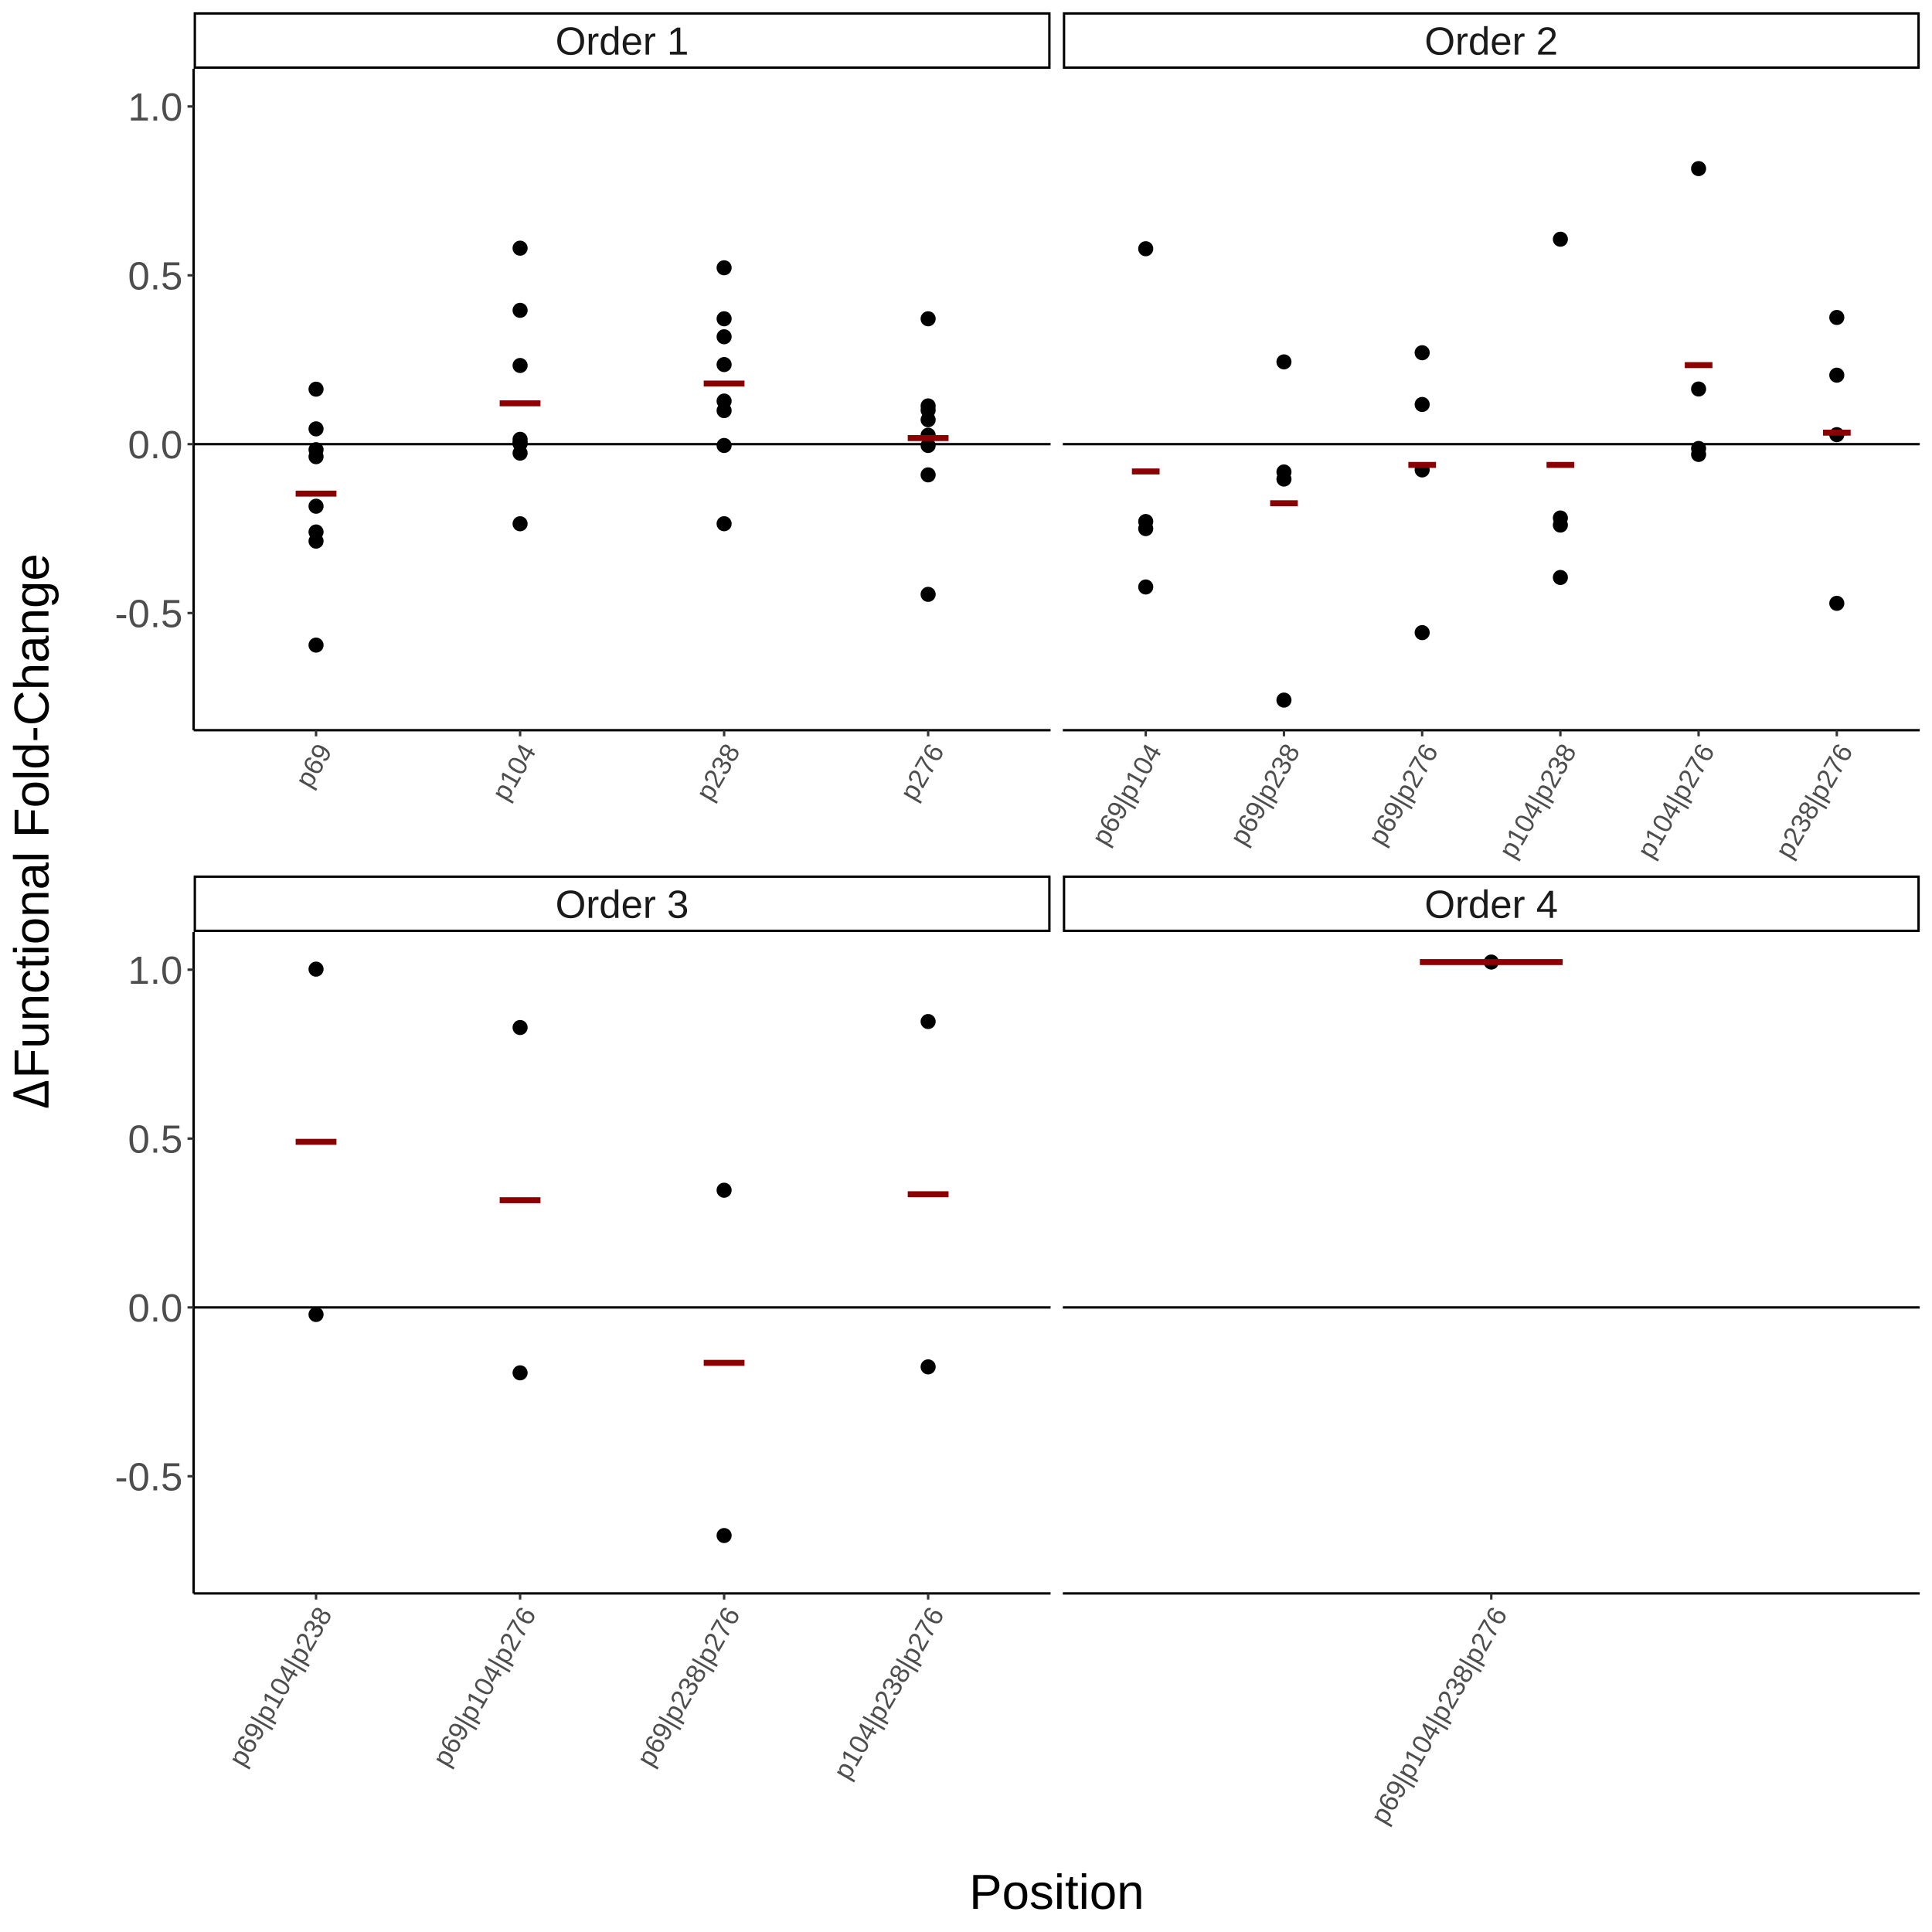
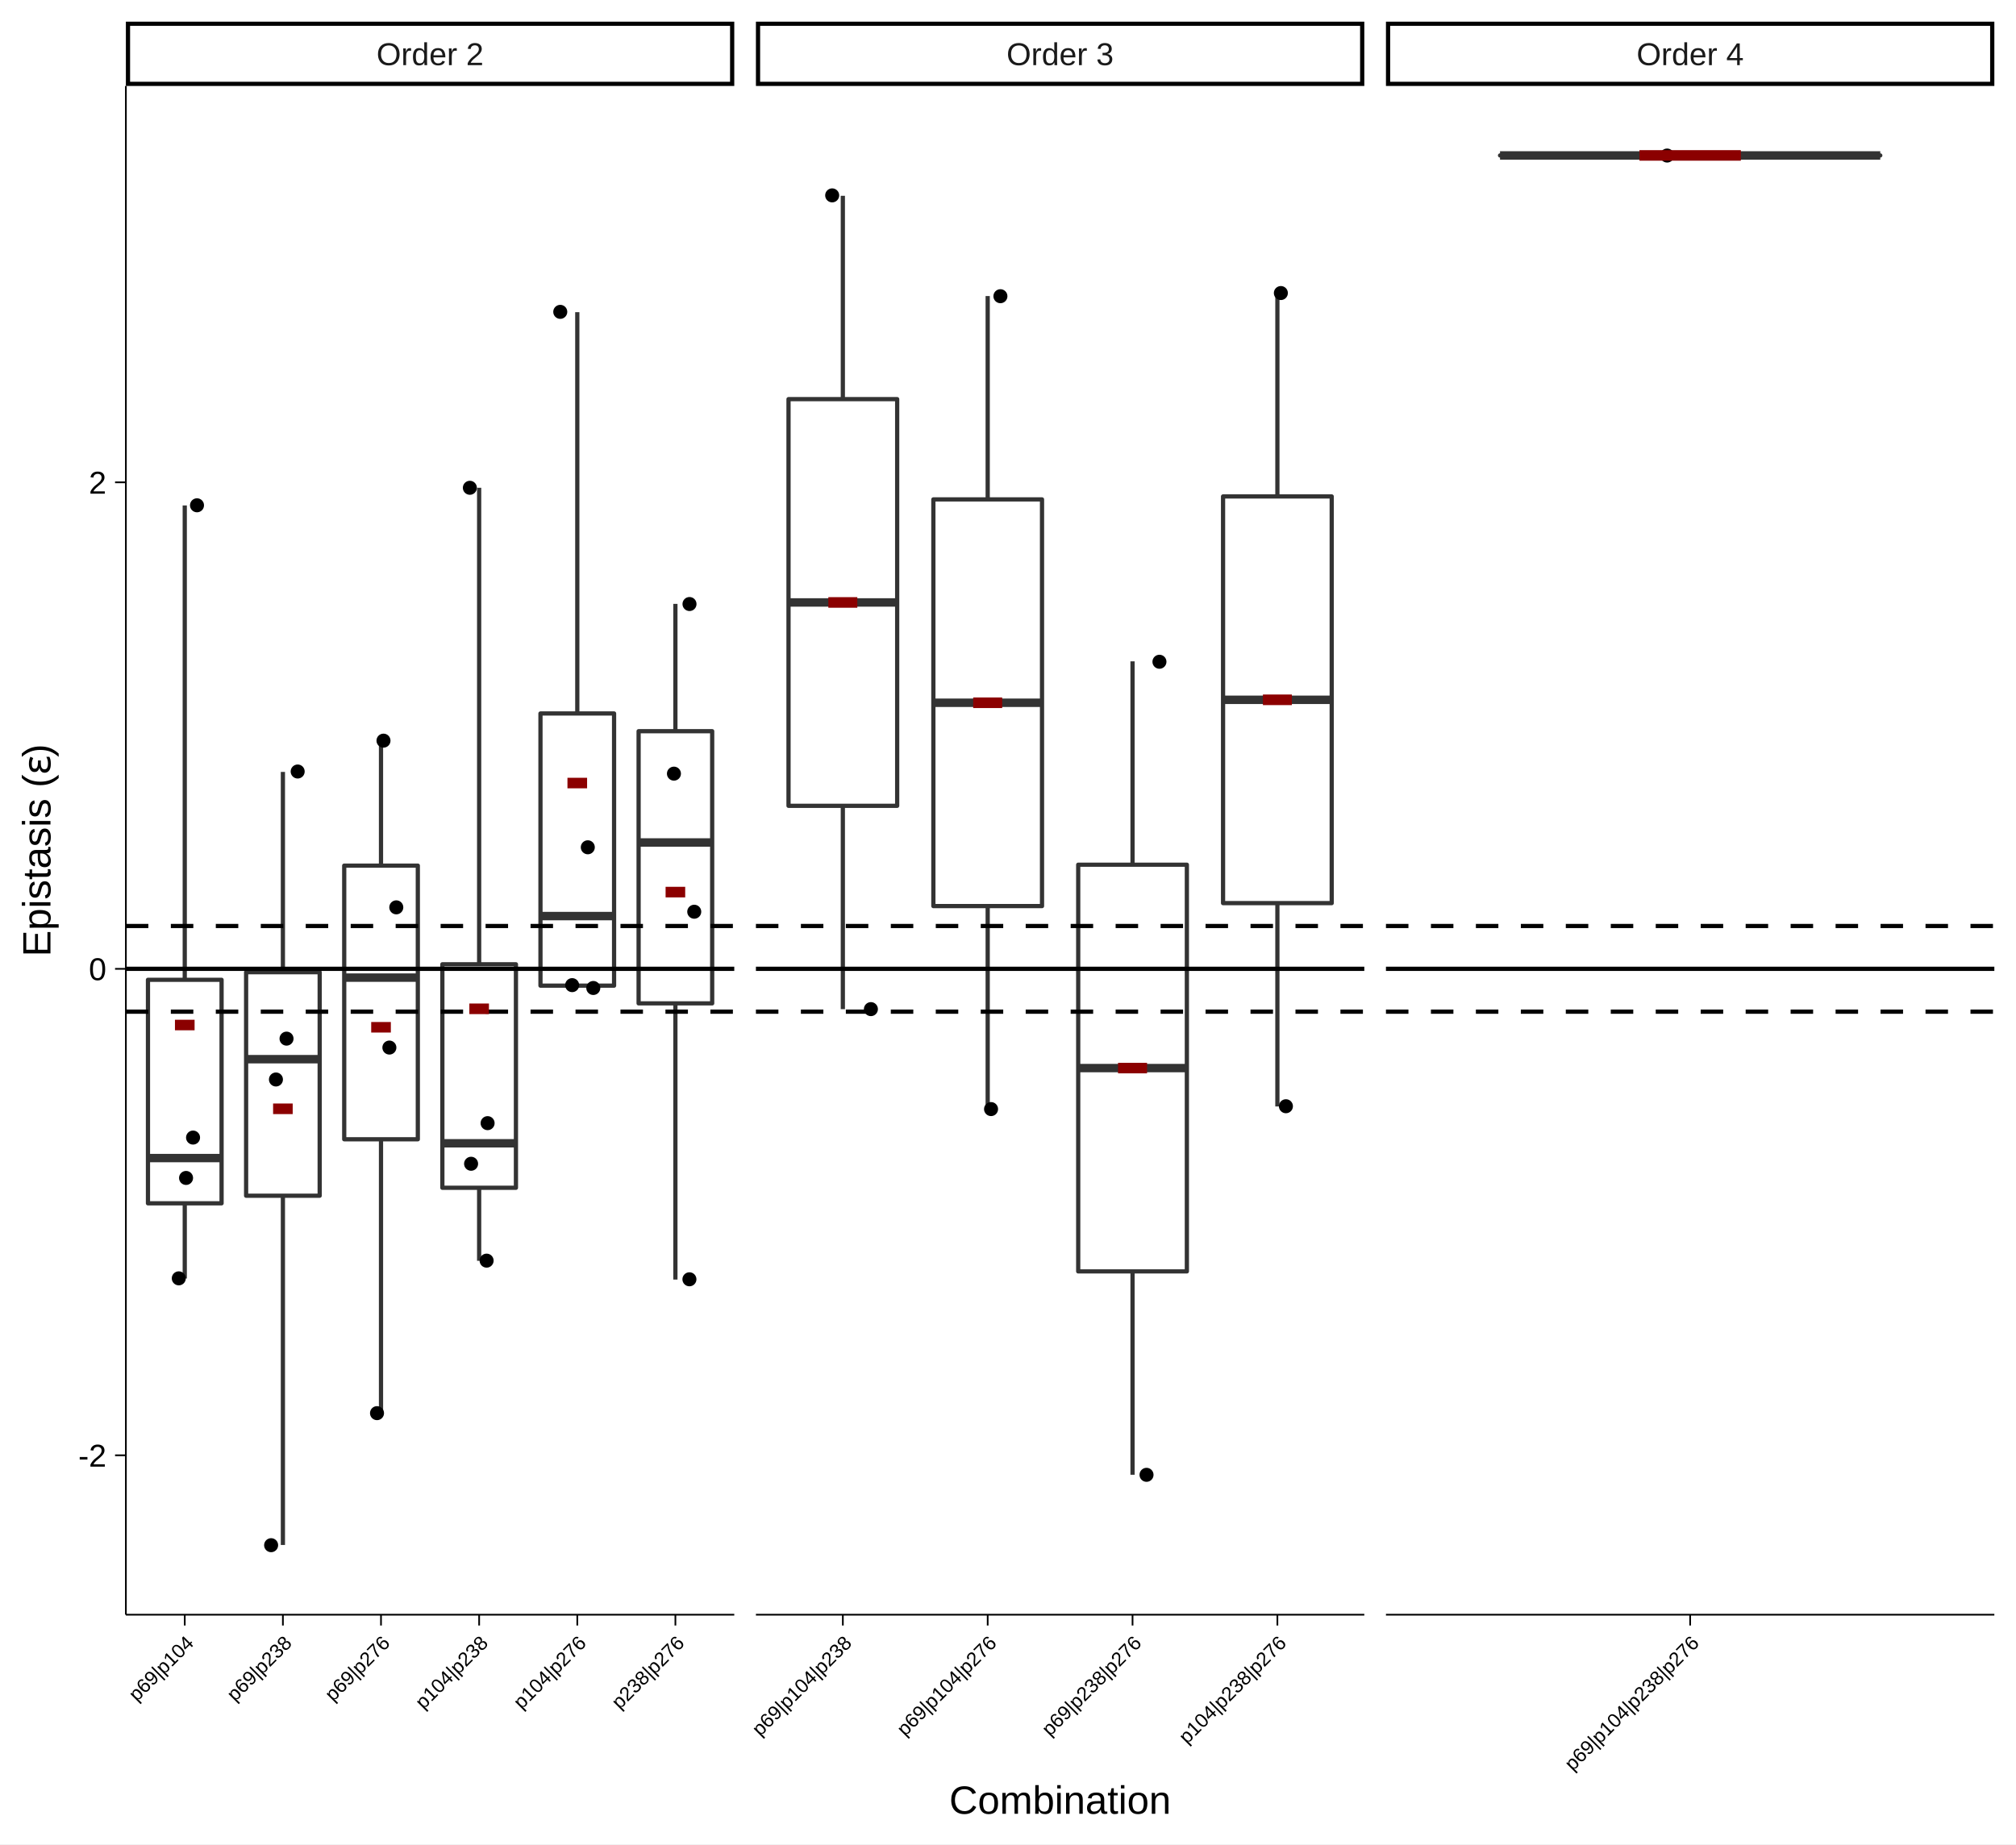
- <svg xmlns="http://www.w3.org/2000/svg" class="svglite" width="864.00pt" height="864.00pt" viewBox="0 0 864.00 864.00">
+ <svg xmlns="http://www.w3.org/2000/svg" class="svglite" width="510.24pt" height="466.77pt" viewBox="0 0 510.24 466.77">
  <defs>
    <style type="text/css">
    .svglite line, .svglite polyline, .svglite polygon, .svglite path, .svglite rect, .svglite circle {
      fill: none;
      stroke: #000000;
      stroke-linecap: round;
      stroke-linejoin: round;
      stroke-miterlimit: 10.00;
    }
  </style>
  </defs>
  <rect width="100%" height="100%" style="stroke: none; fill: #FFFFFF;" />
  <defs>
-     <clipPath id="cpMC4wMHw4NjQuMDB8MC4wMHw4NjQuMDA=">
-       <rect x="0.00" y="0.00" width="864.00" height="864.00" />
-     </clipPath>
-   </defs>
-   <g clip-path="url(#cpMC4wMHw4NjQuMDB8MC4wMHw4NjQuMDA=)">
-     <rect x="0" y="0" width="864.00" height="864.00" style="stroke-width: 1.07; stroke: #FFFFFF; fill: #FFFFFF;" />
-   </g>
-   <defs>
-     <clipPath id="cpODYuNjB8NDY5LjgyfDMwLjc2fDMyNi41NA==">
-       <rect x="86.60" y="30.76" width="383.22" height="295.78" />
-     </clipPath>
-   </defs>
-   <g clip-path="url(#cpODYuNjB8NDY5LjgyfDMwLjc2fDMyNi41NA==)">
-     <rect x="86.60" y="30.76" width="383.22" height="295.78" style="stroke-width: 1.07; stroke: none; fill: #FFFFFF;" />
-     <circle cx="141.34" cy="191.79" r="3.02" style="stroke-width: 0.71; fill: #000000;" />
-     <circle cx="141.34" cy="174.04" r="3.02" style="stroke-width: 0.71; fill: #000000;" />
-     <circle cx="141.34" cy="204.23" r="3.02" style="stroke-width: 0.71; fill: #000000;" />
-     <circle cx="141.34" cy="288.50" r="3.02" style="stroke-width: 0.71; fill: #000000;" />
-     <circle cx="141.34" cy="226.39" r="3.02" style="stroke-width: 0.71; fill: #000000;" />
-     <circle cx="141.34" cy="237.90" r="3.02" style="stroke-width: 0.71; fill: #000000;" />
-     <circle cx="141.34" cy="241.99" r="3.02" style="stroke-width: 0.71; fill: #000000;" />
-     <circle cx="141.34" cy="201.10" r="3.02" style="stroke-width: 0.71; fill: #000000;" />
-     <circle cx="232.59" cy="163.45" r="3.02" style="stroke-width: 0.71; fill: #000000;" />
-     <circle cx="232.59" cy="138.78" r="3.02" style="stroke-width: 0.71; fill: #000000;" />
-     <circle cx="232.59" cy="196.46" r="3.02" style="stroke-width: 0.71; fill: #000000;" />
-     <circle cx="232.59" cy="198.39" r="3.02" style="stroke-width: 0.71; fill: #000000;" />
-     <circle cx="232.59" cy="198.05" r="3.02" style="stroke-width: 0.71; fill: #000000;" />
-     <circle cx="232.59" cy="202.65" r="3.02" style="stroke-width: 0.71; fill: #000000;" />
-     <circle cx="232.59" cy="234.23" r="3.02" style="stroke-width: 0.71; fill: #000000;" />
-     <circle cx="232.59" cy="110.99" r="3.02" style="stroke-width: 0.71; fill: #000000;" />
-     <circle cx="323.83" cy="150.60" r="3.02" style="stroke-width: 0.71; fill: #000000;" />
-     <circle cx="323.83" cy="119.75" r="3.02" style="stroke-width: 0.71; fill: #000000;" />
-     <circle cx="323.83" cy="183.62" r="3.02" style="stroke-width: 0.71; fill: #000000;" />
-     <circle cx="323.83" cy="179.36" r="3.02" style="stroke-width: 0.71; fill: #000000;" />
-     <circle cx="323.83" cy="163.04" r="3.02" style="stroke-width: 0.71; fill: #000000;" />
-     <circle cx="323.83" cy="234.21" r="3.02" style="stroke-width: 0.71; fill: #000000;" />
-     <circle cx="323.83" cy="199.22" r="3.02" style="stroke-width: 0.71; fill: #000000;" />
-     <circle cx="323.83" cy="142.56" r="3.02" style="stroke-width: 0.71; fill: #000000;" />
-     <circle cx="415.07" cy="212.37" r="3.02" style="stroke-width: 0.71; fill: #000000;" />
-     <circle cx="415.07" cy="181.52" r="3.02" style="stroke-width: 0.71; fill: #000000;" />
-     <circle cx="415.07" cy="187.71" r="3.02" style="stroke-width: 0.71; fill: #000000;" />
-     <circle cx="415.07" cy="183.45" r="3.02" style="stroke-width: 0.71; fill: #000000;" />
-     <circle cx="415.07" cy="194.62" r="3.02" style="stroke-width: 0.71; fill: #000000;" />
-     <circle cx="415.07" cy="265.80" r="3.02" style="stroke-width: 0.71; fill: #000000;" />
-     <circle cx="415.07" cy="199.22" r="3.02" style="stroke-width: 0.71; fill: #000000;" />
-     <circle cx="415.07" cy="142.56" r="3.02" style="stroke-width: 0.71; fill: #000000;" />
-     <line x1="86.60" y1="198.63" x2="469.82" y2="198.63" style="stroke-width: 1.07; stroke-linecap: butt;" />
-     <line x1="132.22" y1="220.74" x2="150.47" y2="220.74" style="stroke-width: 2.67; stroke: #8B0000; stroke-linecap: butt;" />
-     <line x1="223.46" y1="180.37" x2="241.71" y2="180.37" style="stroke-width: 2.67; stroke: #8B0000; stroke-linecap: butt;" />
-     <line x1="314.71" y1="171.54" x2="332.95" y2="171.54" style="stroke-width: 2.67; stroke: #8B0000; stroke-linecap: butt;" />
-     <line x1="405.95" y1="195.91" x2="424.20" y2="195.91" style="stroke-width: 2.67; stroke: #8B0000; stroke-linecap: butt;" />
-   </g>
-   <g clip-path="url(#cpMC4wMHw4NjQuMDB8MC4wMHw4NjQuMDA=)">
- </g>
-   <defs>
-     <clipPath id="cpODYuNjB8NDY5LjgyfDQxNi44MHw3MTIuNTg=">
-       <rect x="86.60" y="416.80" width="383.22" height="295.78" />
-     </clipPath>
-   </defs>
-   <g clip-path="url(#cpODYuNjB8NDY5LjgyfDQxNi44MHw3MTIuNTg=)">
-     <rect x="86.60" y="416.80" width="383.22" height="295.78" style="stroke-width: 1.07; stroke: none; fill: #FFFFFF;" />
-     <circle cx="141.34" cy="587.85" r="3.02" style="stroke-width: 0.71; fill: #000000;" />
-     <circle cx="141.34" cy="433.41" r="3.02" style="stroke-width: 0.71; fill: #000000;" />
-     <circle cx="232.59" cy="613.94" r="3.02" style="stroke-width: 0.71; fill: #000000;" />
-     <circle cx="232.59" cy="459.51" r="3.02" style="stroke-width: 0.71; fill: #000000;" />
-     <circle cx="323.83" cy="686.70" r="3.02" style="stroke-width: 0.71; fill: #000000;" />
-     <circle cx="323.83" cy="532.27" r="3.02" style="stroke-width: 0.71; fill: #000000;" />
-     <circle cx="415.07" cy="611.27" r="3.02" style="stroke-width: 0.71; fill: #000000;" />
-     <circle cx="415.07" cy="456.84" r="3.02" style="stroke-width: 0.71; fill: #000000;" />
-     <line x1="86.60" y1="584.68" x2="469.82" y2="584.68" style="stroke-width: 1.07; stroke-linecap: butt;" />
-     <line x1="132.22" y1="510.63" x2="150.47" y2="510.63" style="stroke-width: 2.67; stroke: #8B0000; stroke-linecap: butt;" />
-     <line x1="223.46" y1="536.73" x2="241.71" y2="536.73" style="stroke-width: 2.67; stroke: #8B0000; stroke-linecap: butt;" />
-     <line x1="314.71" y1="609.48" x2="332.95" y2="609.48" style="stroke-width: 2.67; stroke: #8B0000; stroke-linecap: butt;" />
-     <line x1="405.95" y1="534.06" x2="424.20" y2="534.06" style="stroke-width: 2.67; stroke: #8B0000; stroke-linecap: butt;" />
-   </g>
-   <g clip-path="url(#cpMC4wMHw4NjQuMDB8MC4wMHw4NjQuMDA=)">
- </g>
-   <defs>
-     <clipPath id="cpNDc1LjMwfDg1OC41MnwzMC43NnwzMjYuNTQ=">
-       <rect x="475.30" y="30.76" width="383.22" height="295.78" />
-     </clipPath>
-   </defs>
-   <g clip-path="url(#cpNDc1LjMwfDg1OC41MnwzMC43NnwzMjYuNTQ=)">
-     <rect x="475.30" y="30.76" width="383.22" height="295.78" style="stroke-width: 1.07; stroke: none; fill: #FFFFFF;" />
-     <circle cx="512.38" cy="233.23" r="3.02" style="stroke-width: 0.71; fill: #000000;" />
-     <circle cx="512.38" cy="262.50" r="3.02" style="stroke-width: 0.71; fill: #000000;" />
-     <circle cx="512.38" cy="236.40" r="3.02" style="stroke-width: 0.71; fill: #000000;" />
-     <circle cx="512.38" cy="111.24" r="3.02" style="stroke-width: 0.71; fill: #000000;" />
-     <circle cx="574.19" cy="211.07" r="3.02" style="stroke-width: 0.71; fill: #000000;" />
-     <circle cx="574.19" cy="313.09" r="3.02" style="stroke-width: 0.71; fill: #000000;" />
-     <circle cx="574.19" cy="214.24" r="3.02" style="stroke-width: 0.71; fill: #000000;" />
-     <circle cx="574.19" cy="161.83" r="3.02" style="stroke-width: 0.71; fill: #000000;" />
-     <circle cx="636.00" cy="180.88" r="3.02" style="stroke-width: 0.71; fill: #000000;" />
-     <circle cx="636.00" cy="282.91" r="3.02" style="stroke-width: 0.71; fill: #000000;" />
-     <circle cx="636.00" cy="210.15" r="3.02" style="stroke-width: 0.71; fill: #000000;" />
-     <circle cx="636.00" cy="157.74" r="3.02" style="stroke-width: 0.71; fill: #000000;" />
-     <circle cx="697.81" cy="231.65" r="3.02" style="stroke-width: 0.71; fill: #000000;" />
-     <circle cx="697.81" cy="258.25" r="3.02" style="stroke-width: 0.71; fill: #000000;" />
-     <circle cx="697.81" cy="234.82" r="3.02" style="stroke-width: 0.71; fill: #000000;" />
-     <circle cx="697.81" cy="106.98" r="3.02" style="stroke-width: 0.71; fill: #000000;" />
-     <circle cx="759.62" cy="173.97" r="3.02" style="stroke-width: 0.71; fill: #000000;" />
-     <circle cx="759.62" cy="200.56" r="3.02" style="stroke-width: 0.71; fill: #000000;" />
-     <circle cx="759.62" cy="203.23" r="3.02" style="stroke-width: 0.71; fill: #000000;" />
-     <circle cx="759.62" cy="75.40" r="3.02" style="stroke-width: 0.71; fill: #000000;" />
-     <circle cx="821.43" cy="167.78" r="3.02" style="stroke-width: 0.71; fill: #000000;" />
-     <circle cx="821.43" cy="194.38" r="3.02" style="stroke-width: 0.71; fill: #000000;" />
-     <circle cx="821.43" cy="269.81" r="3.02" style="stroke-width: 0.71; fill: #000000;" />
-     <circle cx="821.43" cy="141.97" r="3.02" style="stroke-width: 0.71; fill: #000000;" />
-     <line x1="475.30" y1="198.63" x2="858.52" y2="198.63" style="stroke-width: 1.07; stroke-linecap: butt;" />
-     <line x1="506.20" y1="210.84" x2="518.57" y2="210.84" style="stroke-width: 2.67; stroke: #8B0000; stroke-linecap: butt;" />
-     <line x1="568.01" y1="225.06" x2="580.38" y2="225.06" style="stroke-width: 2.67; stroke: #8B0000; stroke-linecap: butt;" />
-     <line x1="629.82" y1="207.92" x2="642.19" y2="207.92" style="stroke-width: 2.67; stroke: #8B0000; stroke-linecap: butt;" />
-     <line x1="691.63" y1="207.92" x2="704.00" y2="207.92" style="stroke-width: 2.67; stroke: #8B0000; stroke-linecap: butt;" />
-     <line x1="753.44" y1="163.29" x2="765.81" y2="163.29" style="stroke-width: 2.67; stroke: #8B0000; stroke-linecap: butt;" />
-     <line x1="815.25" y1="193.48" x2="827.62" y2="193.48" style="stroke-width: 2.67; stroke: #8B0000; stroke-linecap: butt;" />
-   </g>
-   <g clip-path="url(#cpMC4wMHw4NjQuMDB8MC4wMHw4NjQuMDA=)">
- </g>
-   <defs>
-     <clipPath id="cpNDc1LjMwfDg1OC41Mnw0MTYuODB8NzEyLjU4">
-       <rect x="475.30" y="416.80" width="383.22" height="295.78" />
-     </clipPath>
-   </defs>
-   <g clip-path="url(#cpNDc1LjMwfDg1OC41Mnw0MTYuODB8NzEyLjU4)">
-     <rect x="475.30" y="416.80" width="383.22" height="295.78" style="stroke-width: 1.07; stroke: none; fill: #FFFFFF;" />
-     <circle cx="666.91" cy="430.24" r="3.02" style="stroke-width: 0.71; fill: #000000;" />
-     <line x1="475.30" y1="584.68" x2="858.52" y2="584.68" style="stroke-width: 1.07; stroke-linecap: butt;" />
-     <line x1="634.97" y1="430.24" x2="698.84" y2="430.24" style="stroke-width: 2.67; stroke: #8B0000; stroke-linecap: butt;" />
-   </g>
-   <g clip-path="url(#cpMC4wMHw4NjQuMDB8MC4wMHw4NjQuMDA=)">
- </g>
-   <defs>
-     <clipPath id="cpODYuNjB8NDY5LjgyfDM5MS41Mnw0MTYuODA=">
-       <rect x="86.60" y="391.52" width="383.22" height="25.28" />
-     </clipPath>
-   </defs>
-   <g clip-path="url(#cpODYuNjB8NDY5LjgyfDM5MS41Mnw0MTYuODA=)">
-     <rect x="86.60" y="391.52" width="383.22" height="25.28" style="stroke-width: 2.13; fill: #FFFFFF;" />
-     <text x="278.21" y="410.47" text-anchor="middle" style="font-size: 17.60px; fill: #1A1A1A; font-family: Arial;" textLength="59.65px" lengthAdjust="spacingAndGlyphs">Order 3</text>
-   </g>
-   <g clip-path="url(#cpMC4wMHw4NjQuMDB8MC4wMHw4NjQuMDA=)">
- </g>
-   <defs>
-     <clipPath id="cpNDc1LjMwfDg1OC41MnwzOTEuNTJ8NDE2Ljgw">
-       <rect x="475.30" y="391.52" width="383.22" height="25.28" />
-     </clipPath>
-   </defs>
-   <g clip-path="url(#cpNDc1LjMwfDg1OC41MnwzOTEuNTJ8NDE2Ljgw)">
-     <rect x="475.30" y="391.52" width="383.22" height="25.28" style="stroke-width: 2.13; fill: #FFFFFF;" />
-     <text x="666.91" y="410.47" text-anchor="middle" style="font-size: 17.60px; fill: #1A1A1A; font-family: Arial;" textLength="59.65px" lengthAdjust="spacingAndGlyphs">Order 4</text>
-   </g>
-   <g clip-path="url(#cpMC4wMHw4NjQuMDB8MC4wMHw4NjQuMDA=)">
- </g>
-   <defs>
-     <clipPath id="cpODYuNjB8NDY5LjgyfDUuNDh8MzAuNzY=">
-       <rect x="86.60" y="5.48" width="383.22" height="25.28" />
-     </clipPath>
-   </defs>
-   <g clip-path="url(#cpODYuNjB8NDY5LjgyfDUuNDh8MzAuNzY=)">
-     <rect x="86.60" y="5.48" width="383.22" height="25.28" style="stroke-width: 2.13; fill: #FFFFFF;" />
-     <text x="278.21" y="24.43" text-anchor="middle" style="font-size: 17.60px; fill: #1A1A1A; font-family: Arial;" textLength="59.65px" lengthAdjust="spacingAndGlyphs">Order 1</text>
-   </g>
-   <g clip-path="url(#cpMC4wMHw4NjQuMDB8MC4wMHw4NjQuMDA=)">
- </g>
-   <defs>
-     <clipPath id="cpNDc1LjMwfDg1OC41Mnw1LjQ4fDMwLjc2">
-       <rect x="475.30" y="5.48" width="383.22" height="25.28" />
-     </clipPath>
-   </defs>
-   <g clip-path="url(#cpNDc1LjMwfDg1OC41Mnw1LjQ4fDMwLjc2)">
-     <rect x="475.30" y="5.48" width="383.22" height="25.28" style="stroke-width: 2.13; fill: #FFFFFF;" />
-     <text x="666.91" y="24.43" text-anchor="middle" style="font-size: 17.60px; fill: #1A1A1A; font-family: Arial;" textLength="59.65px" lengthAdjust="spacingAndGlyphs">Order 2</text>
-   </g>
-   <g clip-path="url(#cpMC4wMHw4NjQuMDB8MC4wMHw4NjQuMDA=)">
-     <polyline points="86.60,712.58 469.82,712.58 " style="stroke-width: 1.07; stroke-linecap: butt;" />
-     <polyline points="141.34,715.32 141.34,712.58 " style="stroke-width: 1.07; stroke: #333333; stroke-linecap: butt;" />
-     <polyline points="232.59,715.32 232.59,712.58 " style="stroke-width: 1.07; stroke: #333333; stroke-linecap: butt;" />
-     <polyline points="323.83,715.32 323.83,712.58 " style="stroke-width: 1.07; stroke: #333333; stroke-linecap: butt;" />
-     <polyline points="415.07,715.32 415.07,712.58 " style="stroke-width: 1.07; stroke: #333333; stroke-linecap: butt;" />
-     <text transform="translate(148.80,721.82) rotate(-60)" text-anchor="end" style="font-size: 12.00px; fill: #4D4D4D; font-family: Arial;" textLength="79.65px" lengthAdjust="spacingAndGlyphs">p69|p104|p238</text>
-     <text transform="translate(240.04,721.82) rotate(-60)" text-anchor="end" style="font-size: 12.00px; fill: #4D4D4D; font-family: Arial;" textLength="79.65px" lengthAdjust="spacingAndGlyphs">p69|p104|p276</text>
-     <text transform="translate(331.29,721.82) rotate(-60)" text-anchor="end" style="font-size: 12.00px; fill: #4D4D4D; font-family: Arial;" textLength="79.65px" lengthAdjust="spacingAndGlyphs">p69|p238|p276</text>
-     <text transform="translate(422.53,721.82) rotate(-60)" text-anchor="end" style="font-size: 12.00px; fill: #4D4D4D; font-family: Arial;" textLength="86.33px" lengthAdjust="spacingAndGlyphs">p104|p238|p276</text>
-     <polyline points="475.30,712.58 858.52,712.58 " style="stroke-width: 1.07; stroke-linecap: butt;" />
-     <polyline points="666.91,715.32 666.91,712.58 " style="stroke-width: 1.07; stroke: #333333; stroke-linecap: butt;" />
-     <text transform="translate(674.37,721.82) rotate(-60)" text-anchor="end" style="font-size: 12.00px; fill: #4D4D4D; font-family: Arial;" textLength="109.47px" lengthAdjust="spacingAndGlyphs">p69|p104|p238|p276</text>
-     <polyline points="86.60,326.54 469.82,326.54 " style="stroke-width: 1.07; stroke-linecap: butt;" />
-     <polyline points="141.34,329.28 141.34,326.54 " style="stroke-width: 1.07; stroke: #333333; stroke-linecap: butt;" />
-     <polyline points="232.59,329.28 232.59,326.54 " style="stroke-width: 1.07; stroke: #333333; stroke-linecap: butt;" />
-     <polyline points="323.83,329.28 323.83,326.54 " style="stroke-width: 1.07; stroke: #333333; stroke-linecap: butt;" />
-     <polyline points="415.07,329.28 415.07,326.54 " style="stroke-width: 1.07; stroke: #333333; stroke-linecap: butt;" />
-     <text transform="translate(148.80,335.78) rotate(-60)" text-anchor="end" style="font-size: 12.00px; fill: #4D4D4D; font-family: Arial;" textLength="20.02px" lengthAdjust="spacingAndGlyphs">p69</text>
-     <text transform="translate(240.04,335.78) rotate(-60)" text-anchor="end" style="font-size: 12.00px; fill: #4D4D4D; font-family: Arial;" textLength="26.70px" lengthAdjust="spacingAndGlyphs">p104</text>
-     <text transform="translate(331.29,335.78) rotate(-60)" text-anchor="end" style="font-size: 12.00px; fill: #4D4D4D; font-family: Arial;" textLength="26.70px" lengthAdjust="spacingAndGlyphs">p238</text>
-     <text transform="translate(422.53,335.78) rotate(-60)" text-anchor="end" style="font-size: 12.00px; fill: #4D4D4D; font-family: Arial;" textLength="26.70px" lengthAdjust="spacingAndGlyphs">p276</text>
-     <polyline points="475.30,326.54 858.52,326.54 " style="stroke-width: 1.07; stroke-linecap: butt;" />
-     <polyline points="512.38,329.28 512.38,326.54 " style="stroke-width: 1.07; stroke: #333333; stroke-linecap: butt;" />
-     <polyline points="574.19,329.28 574.19,326.54 " style="stroke-width: 1.07; stroke: #333333; stroke-linecap: butt;" />
-     <polyline points="636.00,329.28 636.00,326.54 " style="stroke-width: 1.07; stroke: #333333; stroke-linecap: butt;" />
-     <polyline points="697.81,329.28 697.81,326.54 " style="stroke-width: 1.07; stroke: #333333; stroke-linecap: butt;" />
-     <polyline points="759.62,329.28 759.62,326.54 " style="stroke-width: 1.07; stroke: #333333; stroke-linecap: butt;" />
-     <polyline points="821.43,329.28 821.43,326.54 " style="stroke-width: 1.07; stroke: #333333; stroke-linecap: butt;" />
-     <text transform="translate(519.84,335.78) rotate(-60)" text-anchor="end" style="font-size: 12.00px; fill: #4D4D4D; font-family: Arial;" textLength="49.84px" lengthAdjust="spacingAndGlyphs">p69|p104</text>
-     <text transform="translate(581.65,335.78) rotate(-60)" text-anchor="end" style="font-size: 12.00px; fill: #4D4D4D; font-family: Arial;" textLength="49.84px" lengthAdjust="spacingAndGlyphs">p69|p238</text>
-     <text transform="translate(643.46,335.78) rotate(-60)" text-anchor="end" style="font-size: 12.00px; fill: #4D4D4D; font-family: Arial;" textLength="49.84px" lengthAdjust="spacingAndGlyphs">p69|p276</text>
-     <text transform="translate(705.27,335.78) rotate(-60)" text-anchor="end" style="font-size: 12.00px; fill: #4D4D4D; font-family: Arial;" textLength="56.51px" lengthAdjust="spacingAndGlyphs">p104|p238</text>
-     <text transform="translate(767.08,335.78) rotate(-60)" text-anchor="end" style="font-size: 12.00px; fill: #4D4D4D; font-family: Arial;" textLength="56.51px" lengthAdjust="spacingAndGlyphs">p104|p276</text>
-     <text transform="translate(828.89,335.78) rotate(-60)" text-anchor="end" style="font-size: 12.00px; fill: #4D4D4D; font-family: Arial;" textLength="56.51px" lengthAdjust="spacingAndGlyphs">p238|p276</text>
-     <polyline points="86.60,326.54 86.60,30.76 " style="stroke-width: 1.07; stroke-linecap: butt;" />
-     <text x="81.67" y="280.46" text-anchor="end" style="font-size: 17.60px; fill: #4D4D4D; font-family: Arial;" textLength="30.32px" lengthAdjust="spacingAndGlyphs">-0.5</text>
-     <text x="81.67" y="204.94" text-anchor="end" style="font-size: 17.60px; fill: #4D4D4D; font-family: Arial;" textLength="24.46px" lengthAdjust="spacingAndGlyphs">0.0</text>
-     <text x="81.67" y="129.43" text-anchor="end" style="font-size: 17.60px; fill: #4D4D4D; font-family: Arial;" textLength="24.46px" lengthAdjust="spacingAndGlyphs">0.5</text>
-     <text x="81.67" y="53.92" text-anchor="end" style="font-size: 17.60px; fill: #4D4D4D; font-family: Arial;" textLength="24.46px" lengthAdjust="spacingAndGlyphs">1.0</text>
-     <polyline points="83.86,274.15 86.60,274.15 " style="stroke-width: 1.07; stroke: #333333; stroke-linecap: butt;" />
-     <polyline points="83.86,198.63 86.60,198.63 " style="stroke-width: 1.07; stroke: #333333; stroke-linecap: butt;" />
-     <polyline points="83.86,123.12 86.60,123.12 " style="stroke-width: 1.07; stroke: #333333; stroke-linecap: butt;" />
-     <polyline points="83.86,47.61 86.60,47.61 " style="stroke-width: 1.07; stroke: #333333; stroke-linecap: butt;" />
-     <polyline points="86.60,712.58 86.60,416.80 " style="stroke-width: 1.07; stroke-linecap: butt;" />
-     <text x="81.67" y="666.50" text-anchor="end" style="font-size: 17.60px; fill: #4D4D4D; font-family: Arial;" textLength="30.32px" lengthAdjust="spacingAndGlyphs">-0.5</text>
-     <text x="81.67" y="590.99" text-anchor="end" style="font-size: 17.60px; fill: #4D4D4D; font-family: Arial;" textLength="24.46px" lengthAdjust="spacingAndGlyphs">0.0</text>
-     <text x="81.67" y="515.48" text-anchor="end" style="font-size: 17.60px; fill: #4D4D4D; font-family: Arial;" textLength="24.46px" lengthAdjust="spacingAndGlyphs">0.5</text>
-     <text x="81.67" y="439.96" text-anchor="end" style="font-size: 17.60px; fill: #4D4D4D; font-family: Arial;" textLength="24.46px" lengthAdjust="spacingAndGlyphs">1.0</text>
-     <polyline points="83.86,660.19 86.60,660.19 " style="stroke-width: 1.07; stroke: #333333; stroke-linecap: butt;" />
-     <polyline points="83.86,584.68 86.60,584.68 " style="stroke-width: 1.07; stroke: #333333; stroke-linecap: butt;" />
-     <polyline points="83.86,509.17 86.60,509.17 " style="stroke-width: 1.07; stroke: #333333; stroke-linecap: butt;" />
-     <polyline points="83.86,433.65 86.60,433.65 " style="stroke-width: 1.07; stroke: #333333; stroke-linecap: butt;" />
-     <text x="472.56" y="853.65" text-anchor="middle" style="font-size: 22.00px; font-family: Arial;" textLength="78.26px" lengthAdjust="spacingAndGlyphs">Position</text>
-     <text transform="translate(21.69,495.79) rotate(-90)" style="font-size: 22.00px; font-family: Symbol;" textLength="13.46px" lengthAdjust="spacingAndGlyphs">Δ</text>
-     <text transform="translate(21.69,482.33) rotate(-90)" style="font-size: 22.00px; font-family: Arial;" textLength="234.78px" lengthAdjust="spacingAndGlyphs">Functional Fold-Change</text>
+     <clipPath id="cpMC4wMHw1MTAuMjR8MC4wMHw0NjYuNzc=">
+       <rect x="0.00" y="0.00" width="510.24" height="466.77" />
+     </clipPath>
+   </defs>
+   <g clip-path="url(#cpMC4wMHw1MTAuMjR8MC4wMHw0NjYuNzc=)">
+     <rect x="0.00" y="0.00" width="510.24" height="466.77" style="stroke-width: 1.07; stroke: #FFFFFF; fill: #FFFFFF;" />
+   </g>
+   <defs>
+     <clipPath id="cpMzEuODZ8MTg1Ljg0fDIxLjc2fDQwOC42OA==">
+       <rect x="31.86" y="21.76" width="153.98" height="386.92" />
+     </clipPath>
+   </defs>
+   <g clip-path="url(#cpMzEuODZ8MTg1Ljg0fDIxLjc2fDQwOC42OA==)">
+     <rect x="31.86" y="21.76" width="153.98" height="386.92" style="stroke-width: 1.07; stroke: none; fill: #FFFFFF;" />
+     <line x1="46.76" y1="247.99" x2="46.76" y2="127.93" style="stroke-width: 1.07; stroke: #333333; stroke-linecap: butt;" />
+     <line x1="46.76" y1="304.56" x2="46.76" y2="323.59" style="stroke-width: 1.07; stroke: #333333; stroke-linecap: butt;" />
+     <polygon points="37.45,247.99 37.45,304.56 56.08,304.56 56.08,247.99 37.45,247.99 " style="stroke-width: 1.07; stroke: #333333; fill: #FFFFFF;" />
+     <line x1="37.45" y1="293.11" x2="56.08" y2="293.11" style="stroke-width: 2.13; stroke: #333333; stroke-linecap: butt;" />
+     <line x1="71.60" y1="246.07" x2="71.60" y2="195.37" style="stroke-width: 1.07; stroke: #333333; stroke-linecap: butt;" />
+     <line x1="71.60" y1="302.64" x2="71.60" y2="391.03" style="stroke-width: 1.07; stroke: #333333; stroke-linecap: butt;" />
+     <polygon points="62.29,246.07 62.29,302.64 80.91,302.64 80.91,246.07 62.29,246.07 " style="stroke-width: 1.07; stroke: #333333; fill: #FFFFFF;" />
+     <line x1="62.29" y1="268.08" x2="80.91" y2="268.08" style="stroke-width: 2.13; stroke: #333333; stroke-linecap: butt;" />
+     <line x1="96.43" y1="219.09" x2="96.43" y2="187.42" style="stroke-width: 1.07; stroke: #333333; stroke-linecap: butt;" />
+     <line x1="96.43" y1="288.35" x2="96.43" y2="357.70" style="stroke-width: 1.07; stroke: #333333; stroke-linecap: butt;" />
+     <polygon points="87.12,219.09 87.12,288.35 105.75,288.35 105.75,219.09 87.12,219.09 " style="stroke-width: 1.07; stroke: #333333; fill: #FFFFFF;" />
+     <line x1="87.12" y1="247.44" x2="105.75" y2="247.44" style="stroke-width: 2.13; stroke: #333333; stroke-linecap: butt;" />
+     <line x1="121.27" y1="244.06" x2="121.27" y2="123.45" style="stroke-width: 1.07; stroke: #333333; stroke-linecap: butt;" />
+     <line x1="121.27" y1="300.63" x2="121.27" y2="319.11" style="stroke-width: 1.07; stroke: #333333; stroke-linecap: butt;" />
+     <polygon points="111.96,244.06 111.96,300.63 130.58,300.63 130.58,244.06 111.96,244.06 " style="stroke-width: 1.07; stroke: #333333; fill: #FFFFFF;" />
+     <line x1="111.96" y1="289.37" x2="130.58" y2="289.37" style="stroke-width: 2.13; stroke: #333333; stroke-linecap: butt;" />
+     <line x1="146.11" y1="180.58" x2="146.11" y2="79.01" style="stroke-width: 1.07; stroke: #333333; stroke-linecap: butt;" />
+     <line x1="146.11" y1="249.47" x2="146.11" y2="250.03" style="stroke-width: 1.07; stroke: #333333; stroke-linecap: butt;" />
+     <polygon points="136.79,180.58 136.79,249.47 155.42,249.47 155.42,180.58 136.79,180.58 " style="stroke-width: 1.07; stroke: #333333; fill: #FFFFFF;" />
+     <line x1="136.79" y1="231.86" x2="155.42" y2="231.86" style="stroke-width: 2.13; stroke: #333333; stroke-linecap: butt;" />
+     <line x1="170.94" y1="185.07" x2="170.94" y2="152.84" style="stroke-width: 1.07; stroke: #333333; stroke-linecap: butt;" />
+     <line x1="170.94" y1="253.95" x2="170.94" y2="323.86" style="stroke-width: 1.07; stroke: #333333; stroke-linecap: butt;" />
+     <polygon points="161.63,185.07 161.63,253.95 180.25,253.95 180.25,185.07 161.63,185.07 " style="stroke-width: 1.07; stroke: #333333; fill: #FFFFFF;" />
+     <line x1="161.63" y1="213.23" x2="180.25" y2="213.23" style="stroke-width: 2.13; stroke: #333333; stroke-linecap: butt;" />
+     <circle cx="48.86" cy="287.92" r="1.42" style="stroke-width: 0.71; fill: #000000;" />
+     <circle cx="45.25" cy="323.55" r="1.42" style="stroke-width: 0.71; fill: #000000;" />
+     <circle cx="47.09" cy="298.14" r="1.42" style="stroke-width: 0.71; fill: #000000;" />
+     <circle cx="49.86" cy="127.89" r="1.42" style="stroke-width: 0.71; fill: #000000;" />
+     <circle cx="72.52" cy="262.88" r="1.42" style="stroke-width: 0.71; fill: #000000;" />
+     <circle cx="68.62" cy="391.09" r="1.42" style="stroke-width: 0.71; fill: #000000;" />
+     <circle cx="69.84" cy="273.22" r="1.42" style="stroke-width: 0.71; fill: #000000;" />
+     <circle cx="75.34" cy="195.27" r="1.42" style="stroke-width: 0.71; fill: #000000;" />
+     <circle cx="100.30" cy="229.65" r="1.42" style="stroke-width: 0.71; fill: #000000;" />
+     <circle cx="95.42" cy="357.67" r="1.42" style="stroke-width: 0.71; fill: #000000;" />
+     <circle cx="98.55" cy="265.14" r="1.42" style="stroke-width: 0.71; fill: #000000;" />
+     <circle cx="97.06" cy="187.46" r="1.42" style="stroke-width: 0.71; fill: #000000;" />
+     <circle cx="123.41" cy="284.27" r="1.42" style="stroke-width: 0.71; fill: #000000;" />
+     <circle cx="123.16" cy="319.07" r="1.42" style="stroke-width: 0.71; fill: #000000;" />
+     <circle cx="119.23" cy="294.55" r="1.42" style="stroke-width: 0.71; fill: #000000;" />
+     <circle cx="118.92" cy="123.46" r="1.42" style="stroke-width: 0.71; fill: #000000;" />
+     <circle cx="148.77" cy="214.45" r="1.42" style="stroke-width: 0.71; fill: #000000;" />
+     <circle cx="144.81" cy="249.34" r="1.42" style="stroke-width: 0.71; fill: #000000;" />
+     <circle cx="150.16" cy="250.06" r="1.42" style="stroke-width: 0.71; fill: #000000;" />
+     <circle cx="141.80" cy="78.93" r="1.42" style="stroke-width: 0.71; fill: #000000;" />
+     <circle cx="170.57" cy="195.81" r="1.42" style="stroke-width: 0.71; fill: #000000;" />
+     <circle cx="175.71" cy="230.76" r="1.42" style="stroke-width: 0.71; fill: #000000;" />
+     <circle cx="174.49" cy="323.79" r="1.42" style="stroke-width: 0.71; fill: #000000;" />
+     <circle cx="174.51" cy="152.88" r="1.42" style="stroke-width: 0.71; fill: #000000;" />
+     <line x1="31.86" y1="245.21" x2="185.84" y2="245.21" style="stroke-width: 1.07; stroke-linecap: butt;" />
+     <line x1="31.86" y1="234.37" x2="185.84" y2="234.37" style="stroke-width: 1.07; stroke-dasharray: 5.69,5.69; stroke-linecap: butt;" />
+     <line x1="31.86" y1="256.05" x2="185.84" y2="256.05" style="stroke-width: 1.07; stroke-dasharray: 5.69,5.69; stroke-linecap: butt;" />
+     <line x1="44.28" y1="259.43" x2="49.25" y2="259.43" style="stroke-width: 2.67; stroke: #8B0000; stroke-linecap: butt;" />
+     <line x1="69.12" y1="280.64" x2="74.08" y2="280.64" style="stroke-width: 2.67; stroke: #8B0000; stroke-linecap: butt;" />
+     <line x1="93.95" y1="260.00" x2="98.92" y2="260.00" style="stroke-width: 2.67; stroke: #8B0000; stroke-linecap: butt;" />
+     <line x1="118.79" y1="255.33" x2="123.75" y2="255.33" style="stroke-width: 2.67; stroke: #8B0000; stroke-linecap: butt;" />
+     <line x1="143.62" y1="198.19" x2="148.59" y2="198.19" style="stroke-width: 2.67; stroke: #8B0000; stroke-linecap: butt;" />
+     <line x1="168.46" y1="225.79" x2="173.42" y2="225.79" style="stroke-width: 2.67; stroke: #8B0000; stroke-linecap: butt;" />
+   </g>
+   <g clip-path="url(#cpMC4wMHw1MTAuMjR8MC4wMHw0NjYuNzc=)">
+ </g>
+   <defs>
+     <clipPath id="cpMTkxLjMyfDM0NS4zMHwyMS43Nnw0MDguNjg=">
+       <rect x="191.32" y="21.76" width="153.98" height="386.92" />
+     </clipPath>
+   </defs>
+   <g clip-path="url(#cpMTkxLjMyfDM0NS4zMHwyMS43Nnw0MDguNjg=)">
+     <rect x="191.32" y="21.76" width="153.98" height="386.92" style="stroke-width: 1.07; stroke: none; fill: #FFFFFF;" />
+     <line x1="213.32" y1="101.02" x2="213.32" y2="49.55" style="stroke-width: 1.07; stroke: #333333; stroke-linecap: butt;" />
+     <line x1="213.32" y1="203.95" x2="213.32" y2="255.42" style="stroke-width: 1.07; stroke: #333333; stroke-linecap: butt;" />
+     <polygon points="199.57,101.02 199.57,203.95 227.07,203.95 227.07,101.02 199.57,101.02 " style="stroke-width: 1.07; stroke: #333333; fill: #FFFFFF;" />
+     <line x1="199.57" y1="152.48" x2="227.07" y2="152.48" style="stroke-width: 2.13; stroke: #333333; stroke-linecap: butt;" />
+     <line x1="249.98" y1="126.40" x2="249.98" y2="74.93" style="stroke-width: 1.07; stroke: #333333; stroke-linecap: butt;" />
+     <line x1="249.98" y1="229.33" x2="249.98" y2="280.80" style="stroke-width: 1.07; stroke: #333333; stroke-linecap: butt;" />
+     <polygon points="236.23,126.40 236.23,229.33 263.73,229.33 263.73,126.40 236.23,126.40 " style="stroke-width: 1.07; stroke: #333333; fill: #FFFFFF;" />
+     <line x1="236.23" y1="177.87" x2="263.73" y2="177.87" style="stroke-width: 2.13; stroke: #333333; stroke-linecap: butt;" />
+     <line x1="286.64" y1="218.86" x2="286.64" y2="167.39" style="stroke-width: 1.07; stroke: #333333; stroke-linecap: butt;" />
+     <line x1="286.64" y1="321.79" x2="286.64" y2="373.26" style="stroke-width: 1.07; stroke: #333333; stroke-linecap: butt;" />
+     <polygon points="272.89,218.86 272.89,321.79 300.39,321.79 300.39,218.86 272.89,218.86 " style="stroke-width: 1.07; stroke: #333333; fill: #FFFFFF;" />
+     <line x1="272.89" y1="270.33" x2="300.39" y2="270.33" style="stroke-width: 2.13; stroke: #333333; stroke-linecap: butt;" />
+     <line x1="323.30" y1="125.65" x2="323.30" y2="74.19" style="stroke-width: 1.07; stroke: #333333; stroke-linecap: butt;" />
+     <line x1="323.30" y1="228.58" x2="323.30" y2="280.05" style="stroke-width: 1.07; stroke: #333333; stroke-linecap: butt;" />
+     <polygon points="309.55,125.65 309.55,228.58 337.05,228.58 337.05,125.65 309.55,125.65 " style="stroke-width: 1.07; stroke: #333333; fill: #FFFFFF;" />
+     <line x1="309.55" y1="177.12" x2="337.05" y2="177.12" style="stroke-width: 2.13; stroke: #333333; stroke-linecap: butt;" />
+     <circle cx="220.42" cy="255.41" r="1.42" style="stroke-width: 0.71; fill: #000000;" />
+     <circle cx="210.62" cy="49.45" r="1.42" style="stroke-width: 0.71; fill: #000000;" />
+     <circle cx="250.83" cy="280.71" r="1.42" style="stroke-width: 0.71; fill: #000000;" />
+     <circle cx="253.20" cy="74.97" r="1.42" style="stroke-width: 0.71; fill: #000000;" />
+     <circle cx="290.18" cy="373.28" r="1.42" style="stroke-width: 0.71; fill: #000000;" />
+     <circle cx="293.45" cy="167.49" r="1.42" style="stroke-width: 0.71; fill: #000000;" />
+     <circle cx="325.46" cy="279.99" r="1.42" style="stroke-width: 0.71; fill: #000000;" />
+     <circle cx="324.18" cy="74.17" r="1.42" style="stroke-width: 0.71; fill: #000000;" />
+     <line x1="191.32" y1="245.21" x2="345.30" y2="245.21" style="stroke-width: 1.07; stroke-linecap: butt;" />
+     <line x1="191.32" y1="234.37" x2="345.30" y2="234.37" style="stroke-width: 1.07; stroke-dasharray: 5.69,5.69; stroke-linecap: butt;" />
+     <line x1="191.32" y1="256.05" x2="345.30" y2="256.05" style="stroke-width: 1.07; stroke-dasharray: 5.69,5.69; stroke-linecap: butt;" />
+     <line x1="209.65" y1="152.48" x2="216.98" y2="152.48" style="stroke-width: 2.67; stroke: #8B0000; stroke-linecap: butt;" />
+     <line x1="246.31" y1="177.87" x2="253.65" y2="177.87" style="stroke-width: 2.67; stroke: #8B0000; stroke-linecap: butt;" />
+     <line x1="282.97" y1="270.33" x2="290.31" y2="270.33" style="stroke-width: 2.67; stroke: #8B0000; stroke-linecap: butt;" />
+     <line x1="319.64" y1="177.12" x2="326.97" y2="177.12" style="stroke-width: 2.67; stroke: #8B0000; stroke-linecap: butt;" />
+   </g>
+   <g clip-path="url(#cpMC4wMHw1MTAuMjR8MC4wMHw0NjYuNzc=)">
+ </g>
+   <defs>
+     <clipPath id="cpMzUwLjc4fDUwNC43NnwyMS43Nnw0MDguNjg=">
+       <rect x="350.78" y="21.76" width="153.98" height="386.92" />
+     </clipPath>
+   </defs>
+   <g clip-path="url(#cpMzUwLjc4fDUwNC43NnwyMS43Nnw0MDguNjg=)">
+     <rect x="350.78" y="21.76" width="153.98" height="386.92" style="stroke-width: 1.07; stroke: none; fill: #FFFFFF;" />
+     <line x1="427.77" y1="39.34" x2="427.77" y2="39.34" style="stroke-width: 1.07; stroke: #333333; stroke-linecap: butt;" />
+     <line x1="427.77" y1="39.34" x2="427.77" y2="39.34" style="stroke-width: 1.07; stroke: #333333; stroke-linecap: butt;" />
+     <polygon points="379.65,39.34 379.65,39.34 475.89,39.34 475.89,39.34 379.65,39.34 " style="stroke-width: 1.07; stroke: #333333; fill: #FFFFFF;" />
+     <line x1="379.65" y1="39.34" x2="475.89" y2="39.34" style="stroke-width: 2.13; stroke: #333333; stroke-linecap: butt;" />
+     <circle cx="421.94" cy="39.37" r="1.42" style="stroke-width: 0.71; fill: #000000;" />
+     <line x1="350.78" y1="245.21" x2="504.76" y2="245.21" style="stroke-width: 1.07; stroke-linecap: butt;" />
+     <line x1="350.78" y1="234.37" x2="504.76" y2="234.37" style="stroke-width: 1.07; stroke-dasharray: 5.69,5.69; stroke-linecap: butt;" />
+     <line x1="350.78" y1="256.05" x2="504.76" y2="256.05" style="stroke-width: 1.07; stroke-dasharray: 5.69,5.69; stroke-linecap: butt;" />
+     <line x1="414.94" y1="39.34" x2="440.60" y2="39.34" style="stroke-width: 2.67; stroke: #8B0000; stroke-linecap: butt;" />
+   </g>
+   <g clip-path="url(#cpMC4wMHw1MTAuMjR8MC4wMHw0NjYuNzc=)">
+ </g>
+   <defs>
+     <clipPath id="cpMzEuODZ8MTg1Ljg0fDUuNDh8MjEuNzY=">
+       <rect x="31.86" y="5.48" width="153.98" height="16.28" />
+     </clipPath>
+   </defs>
+   <g clip-path="url(#cpMzEuODZ8MTg1Ljg0fDUuNDh8MjEuNzY=)">
+     <rect x="31.86" y="5.48" width="153.98" height="16.28" style="stroke-width: 2.13; fill: #FFFFFF;" />
+     <text x="108.85" y="16.49" text-anchor="middle" style="font-size: 8.00px; fill: #1A1A1A; font-family: Arial;" textLength="27.12px" lengthAdjust="spacingAndGlyphs">Order 2</text>
+   </g>
+   <g clip-path="url(#cpMC4wMHw1MTAuMjR8MC4wMHw0NjYuNzc=)">
+ </g>
+   <defs>
+     <clipPath id="cpMTkxLjMyfDM0NS4zMHw1LjQ4fDIxLjc2">
+       <rect x="191.32" y="5.48" width="153.98" height="16.28" />
+     </clipPath>
+   </defs>
+   <g clip-path="url(#cpMTkxLjMyfDM0NS4zMHw1LjQ4fDIxLjc2)">
+     <rect x="191.32" y="5.48" width="153.98" height="16.28" style="stroke-width: 2.13; fill: #FFFFFF;" />
+     <text x="268.31" y="16.49" text-anchor="middle" style="font-size: 8.00px; fill: #1A1A1A; font-family: Arial;" textLength="27.12px" lengthAdjust="spacingAndGlyphs">Order 3</text>
+   </g>
+   <g clip-path="url(#cpMC4wMHw1MTAuMjR8MC4wMHw0NjYuNzc=)">
+ </g>
+   <defs>
+     <clipPath id="cpMzUwLjc4fDUwNC43Nnw1LjQ4fDIxLjc2">
+       <rect x="350.78" y="5.48" width="153.98" height="16.28" />
+     </clipPath>
+   </defs>
+   <g clip-path="url(#cpMzUwLjc4fDUwNC43Nnw1LjQ4fDIxLjc2)">
+     <rect x="350.78" y="5.48" width="153.98" height="16.28" style="stroke-width: 2.13; fill: #FFFFFF;" />
+     <text x="427.77" y="16.49" text-anchor="middle" style="font-size: 8.00px; fill: #1A1A1A; font-family: Arial;" textLength="27.12px" lengthAdjust="spacingAndGlyphs">Order 4</text>
+   </g>
+   <g clip-path="url(#cpMC4wMHw1MTAuMjR8MC4wMHw0NjYuNzc=)">
+     <polyline points="31.86,408.68 185.84,408.68 " style="stroke-width: 0.43; stroke-linecap: butt;" />
+     <polyline points="46.76,411.42 46.76,408.68 " style="stroke-width: 0.43; stroke-linecap: butt;" />
+     <polyline points="71.60,411.42 71.60,408.68 " style="stroke-width: 0.43; stroke-linecap: butt;" />
+     <polyline points="96.43,411.42 96.43,408.68 " style="stroke-width: 0.43; stroke-linecap: butt;" />
+     <polyline points="121.27,411.42 121.27,408.68 " style="stroke-width: 0.43; stroke-linecap: butt;" />
+     <polyline points="146.11,411.42 146.11,408.68 " style="stroke-width: 0.43; stroke-linecap: butt;" />
+     <polyline points="170.94,411.42 170.94,408.68 " style="stroke-width: 0.43; stroke-linecap: butt;" />
+     <text transform="translate(49.30,416.15) rotate(-45)" text-anchor="end" style="font-size: 5.00px; font-family: Arial;" textLength="20.75px" lengthAdjust="spacingAndGlyphs">p69|p104</text>
+     <text transform="translate(74.14,416.15) rotate(-45)" text-anchor="end" style="font-size: 5.00px; font-family: Arial;" textLength="20.75px" lengthAdjust="spacingAndGlyphs">p69|p238</text>
+     <text transform="translate(98.97,416.15) rotate(-45)" text-anchor="end" style="font-size: 5.00px; font-family: Arial;" textLength="20.75px" lengthAdjust="spacingAndGlyphs">p69|p276</text>
+     <text transform="translate(123.81,416.15) rotate(-45)" text-anchor="end" style="font-size: 5.00px; font-family: Arial;" textLength="23.53px" lengthAdjust="spacingAndGlyphs">p104|p238</text>
+     <text transform="translate(148.64,416.15) rotate(-45)" text-anchor="end" style="font-size: 5.00px; font-family: Arial;" textLength="23.53px" lengthAdjust="spacingAndGlyphs">p104|p276</text>
+     <text transform="translate(173.48,416.15) rotate(-45)" text-anchor="end" style="font-size: 5.00px; font-family: Arial;" textLength="23.53px" lengthAdjust="spacingAndGlyphs">p238|p276</text>
+     <polyline points="191.32,408.68 345.30,408.68 " style="stroke-width: 0.43; stroke-linecap: butt;" />
+     <polyline points="213.32,411.42 213.32,408.68 " style="stroke-width: 0.43; stroke-linecap: butt;" />
+     <polyline points="249.98,411.42 249.98,408.68 " style="stroke-width: 0.43; stroke-linecap: butt;" />
+     <polyline points="286.64,411.42 286.64,408.68 " style="stroke-width: 0.43; stroke-linecap: butt;" />
+     <polyline points="323.30,411.42 323.30,408.68 " style="stroke-width: 0.43; stroke-linecap: butt;" />
+     <text transform="translate(215.85,416.15) rotate(-45)" text-anchor="end" style="font-size: 5.00px; font-family: Arial;" textLength="33.16px" lengthAdjust="spacingAndGlyphs">p69|p104|p238</text>
+     <text transform="translate(252.51,416.15) rotate(-45)" text-anchor="end" style="font-size: 5.00px; font-family: Arial;" textLength="33.16px" lengthAdjust="spacingAndGlyphs">p69|p104|p276</text>
+     <text transform="translate(289.18,416.15) rotate(-45)" text-anchor="end" style="font-size: 5.00px; font-family: Arial;" textLength="33.16px" lengthAdjust="spacingAndGlyphs">p69|p238|p276</text>
+     <text transform="translate(325.84,416.15) rotate(-45)" text-anchor="end" style="font-size: 5.00px; font-family: Arial;" textLength="35.94px" lengthAdjust="spacingAndGlyphs">p104|p238|p276</text>
+     <polyline points="350.78,408.68 504.76,408.68 " style="stroke-width: 0.43; stroke-linecap: butt;" />
+     <polyline points="427.77,411.42 427.77,408.68 " style="stroke-width: 0.43; stroke-linecap: butt;" />
+     <text transform="translate(430.30,416.15) rotate(-45)" text-anchor="end" style="font-size: 5.00px; font-family: Arial;" textLength="45.58px" lengthAdjust="spacingAndGlyphs">p69|p104|p238|p276</text>
+     <polyline points="31.86,408.68 31.86,21.76 " style="stroke-width: 0.43; stroke-linecap: butt;" />
+     <text x="26.93" y="371.21" text-anchor="end" style="font-size: 8.00px; font-family: Arial;" textLength="7.11px" lengthAdjust="spacingAndGlyphs">-2</text>
+     <text x="26.93" y="248.08" text-anchor="end" style="font-size: 8.00px; font-family: Arial;" textLength="4.45px" lengthAdjust="spacingAndGlyphs">0</text>
+     <text x="26.93" y="124.95" text-anchor="end" style="font-size: 8.00px; font-family: Arial;" textLength="4.45px" lengthAdjust="spacingAndGlyphs">2</text>
+     <polyline points="29.12,368.34 31.86,368.34 " style="stroke-width: 0.43; stroke-linecap: butt;" />
+     <polyline points="29.12,245.21 31.86,245.21 " style="stroke-width: 0.43; stroke-linecap: butt;" />
+     <polyline points="29.12,122.08 31.86,122.08 " style="stroke-width: 0.43; stroke-linecap: butt;" />
+     <text x="268.31" y="459.07" text-anchor="middle" style="font-size: 10.00px; font-family: Arial;" textLength="56.13px" lengthAdjust="spacingAndGlyphs">Combination</text>
+     <text transform="translate(12.77,242.14) rotate(-90)" style="font-size: 10.00px; font-family: Arial;" textLength="46.12px" lengthAdjust="spacingAndGlyphs">Epistasis (</text>
+     <text transform="translate(12.77,196.02) rotate(-90)" style="font-size: 10.00px; font-family: Symbol;" textLength="4.39px" lengthAdjust="spacingAndGlyphs">ε</text>
+     <text transform="translate(12.77,191.63) rotate(-90)" style="font-size: 10.00px; font-family: Arial;" textLength="3.33px" lengthAdjust="spacingAndGlyphs">)</text>
  </g>
</svg>
